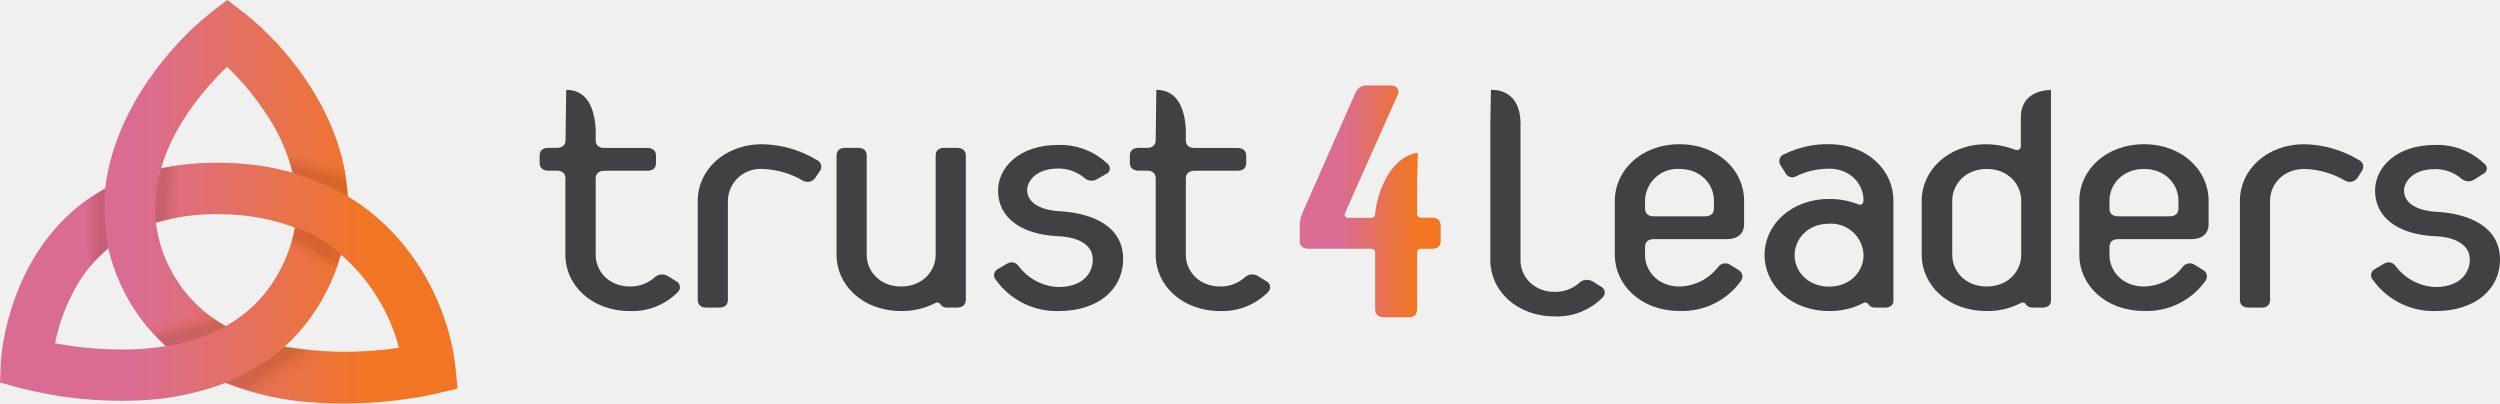
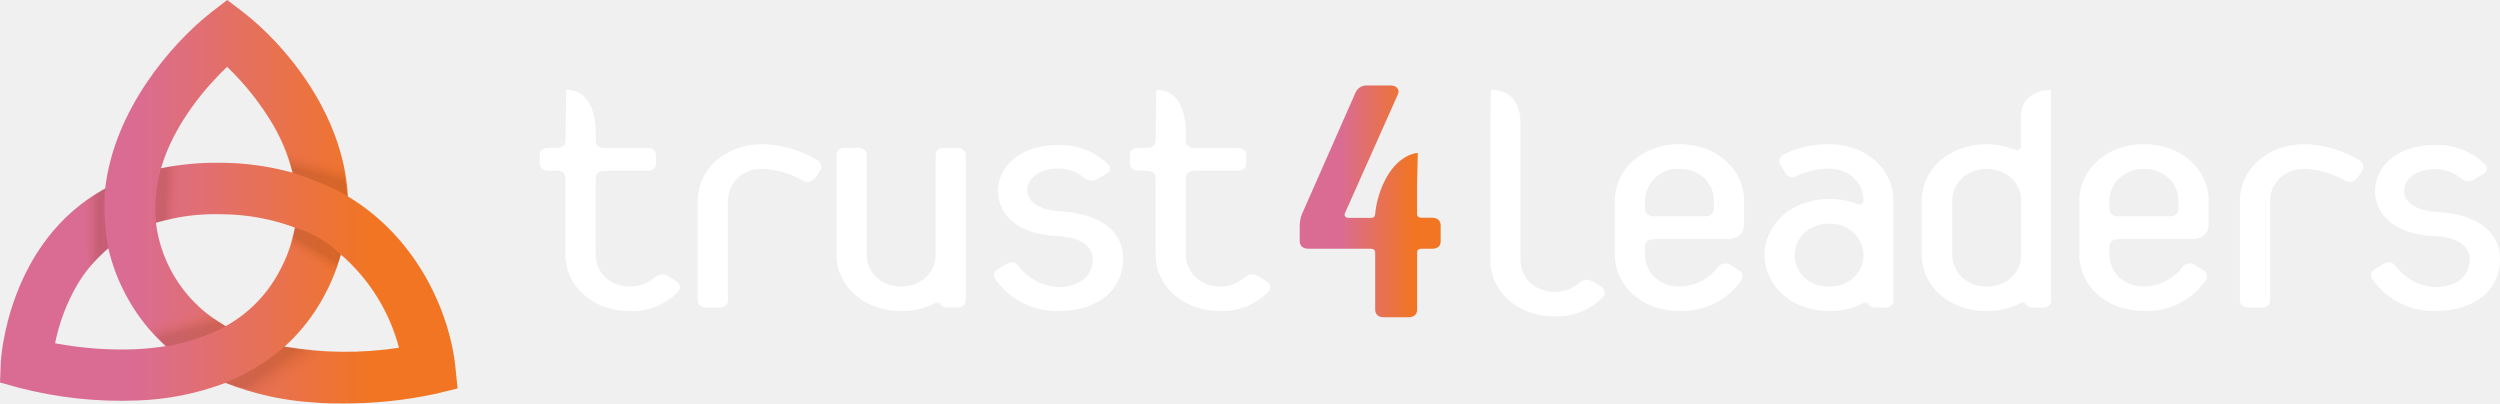
<svg xmlns="http://www.w3.org/2000/svg" xmlns:xlink="http://www.w3.org/1999/xlink" id="Trust4Leaders_Logo_Horizontal" data-name="Trust4Leaders Logo Horizontal" viewBox="0 0 469.37 75.75">
  <defs>
-     <style>.cls-1{fill:url(#linear-gradient);}.cls-2,.cls-3,.cls-4,.cls-5,.cls-6,.cls-7{opacity:0.2;isolation:isolate;}.cls-2{fill:url(#linear-gradient-2);}.cls-3{fill:url(#linear-gradient-3);}.cls-4{fill:url(#linear-gradient-4);}.cls-5{fill:url(#linear-gradient-5);}.cls-6{fill:url(#linear-gradient-6);}.cls-7{fill:url(#linear-gradient-7);}.cls-8{fill:#414042;}.cls-9{fill:url(#linear-gradient-8);}</style>
+     <style>.cls-1{fill:url(#linear-gradient);}.cls-2,.cls-3,.cls-4,.cls-5,.cls-6,.cls-7{opacity:0.2;isolation:isolate;}.cls-2{fill:url(#linear-gradient-2);}.cls-3{fill:url(#linear-gradient-3);}.cls-4{fill:url(#linear-gradient-4);}.cls-5{fill:url(#linear-gradient-5);}.cls-6{fill:url(#linear-gradient-6);}.cls-7{fill:url(#linear-gradient-7);}.cls-8{fill:white;}.cls-9{fill:url(#linear-gradient-8);}</style>
    <linearGradient id="linear-gradient" y1="38.28" x2="85.82" y2="38.28" gradientTransform="matrix(1, 0, 0, -1, 0, 76.16)" gradientUnits="userSpaceOnUse">
      <stop offset="0.29" stop-color="#da6c94" />
      <stop offset="0.81" stop-color="#f17522" />
    </linearGradient>
    <linearGradient id="linear-gradient-2" x1="60.38" y1="31.21" x2="57.44" y2="26.13" gradientTransform="matrix(1, 0, 0, -1, 0, 76.16)" gradientUnits="userSpaceOnUse">
      <stop offset="0.36" stop-color="#772c00" />
      <stop offset="0.81" stop-color="#f26522" stop-opacity="0" />
    </linearGradient>
    <linearGradient id="linear-gradient-3" x1="49.7" y1="9.45" x2="54.49" y2="2.61" gradientTransform="matrix(1, 0, 0, -1, 0, 76.16)" gradientUnits="userSpaceOnUse">
      <stop offset="0.29" stop-color="#772c00" />
      <stop offset="0.81" stop-color="#f26522" stop-opacity="0" />
    </linearGradient>
    <linearGradient id="linear-gradient-4" x1="35.4" y1="12.12" x2="33.81" y2="18.03" xlink:href="#linear-gradient-3" />
    <linearGradient id="linear-gradient-5" x1="58.59" y1="41.1" x2="60.36" y2="47.7" xlink:href="#linear-gradient-2" />
    <linearGradient id="linear-gradient-6" x1="29.27" y1="39.98" x2="35.18" y2="39.67" xlink:href="#linear-gradient-3" />
    <linearGradient id="linear-gradient-7" x1="20.34" y1="33.44" x2="15" y2="33.44" gradientTransform="matrix(1, 0, 0, -1, 0, 76.16)" gradientUnits="userSpaceOnUse">
      <stop offset="0.33" stop-color="#772c00" />
      <stop offset="0.43" stop-color="#843204" stop-opacity="0.89" />
      <stop offset="0.6" stop-color="#a8430d" stop-opacity="0.6" />
      <stop offset="0.84" stop-color="#e15d1d" stop-opacity="0.14" />
      <stop offset="0.9" stop-color="#f26522" stop-opacity="0" />
    </linearGradient>
    <linearGradient id="linear-gradient-8" x1="244.02" y1="38.36" x2="270.48" y2="38.36" xlink:href="#linear-gradient" />
  </defs>
  <g id="Layer_4" data-name="Layer 4">
    <path class="cls-1" d="M64.29,75.75c-1.65,0-3.35,0-5.1-.17a54.67,54.67,0,0,1-16.88-3.69,51.43,51.43,0,0,1-16.49,3.3A76.41,76.41,0,0,1,3.64,72.82L0,71.82.15,68c0-.3,1.18-22.57,19.6-32.61C21.42,20.74,32.09,8.25,39.66,2.31l3-2.31,3,2.29c7.78,6,18.84,19,19.66,34.59,13.77,8.3,19.25,22.9,20.16,31.88l.43,4.17-4.08,1A81.37,81.37,0,0,1,64.29,75.75ZM53.42,65.08a67.37,67.37,0,0,0,21.49.21A34.86,34.86,0,0,0,64,47.79a37.5,37.5,0,0,1-3.18,7.83A35,35,0,0,1,53.42,65.08Zm-43.08-.63a67.46,67.46,0,0,0,15.28,1.11,50.74,50.74,0,0,0,5.5-.57,34.8,34.8,0,0,1-7.25-9.17,35.31,35.31,0,0,1-3.53-9.2,26.57,26.57,0,0,0-5.93,7A35.93,35.93,0,0,0,10.34,64.45ZM29.27,41.82A25.82,25.82,0,0,0,42.38,61.23a25.12,25.12,0,0,0,10-10.15,27.29,27.29,0,0,0,3-8.35,39.78,39.78,0,0,0-13.65-2.5A38.91,38.91,0,0,0,29.27,41.82ZM40.69,30.56h1.17a51.64,51.64,0,0,1,13.08,1.86,34.54,34.54,0,0,0-4.21-9.88,51.28,51.28,0,0,0-8.1-10c-3.69,3.54-9.9,10.48-12.4,19.05A51,51,0,0,1,40.69,30.56Z" />
    <path class="cls-2" d="M55.33,42.7c-.16.88-.89,3.41-1.13,4.29,3.35,2,5.49,2.73,8,5.81.39-1,1.51-4,1.8-5A21.2,21.2,0,0,0,55.33,42.7Z" />
    <path class="cls-3" d="M53.42,65.08c.62.1,6.08.77,6.72.84a54.27,54.27,0,0,1-7.45,8.84c-1.89-.47-8.66-2.23-10.38-2.91A38.84,38.84,0,0,0,53.42,65.08Z" />
    <path class="cls-4" d="M37.87,58.08c-2,1-7.29,1.32-11.26,2,.27.26,4.2,4.64,4.48,4.89h.53s6.6-1.25,10.76-3.73C41.94,61,38.34,58.37,37.87,58.08Z" />
    <path class="cls-5" d="M54.94,32.42S62,34.69,65.23,36.84c0-.34-1-7-1.06-7.3-2.67-1-5.78-.68-10.75-1.76C53.53,28.17,54.85,32.08,54.94,32.42Z" />
    <path class="cls-6" d="M29.27,41.82c.56-.18,5.12-1.1,5.7-1.25-.2-2.93-.42-6.39-.4-9.75-.42.08-3.93.68-4.34.77A28.48,28.48,0,0,0,29.27,41.82Z" />
    <path class="cls-7" d="M16.87,50.08c.56-.56,2.86-3,3.47-3.5a43.58,43.58,0,0,1-.59-11.23c-.73.4-4,2.64-4.68,3.07C14.65,41.21,16.33,45.87,16.87,50.08Z" />
    <path class="cls-8" d="M118.28,58.4c-7.28,0-12.13-4.93-12.13-10.51V33.47c0-.91-.59-1.43-1.62-1.43h-1.59c-1,0-1.62-.52-1.62-1.42V29.19c0-.91.59-1.43,1.62-1.43h1.62c1,0,1.62-.52,1.62-1.43v-.25c0-.91.12-9.21.12-9.21,6.09,0,5.54,8.3,5.54,9.21v.27c0,.91.59,1.43,1.62,1.43h8.09c1,0,1.61.52,1.61,1.43v1.43c0,.9-.58,1.42-1.61,1.42h-8.09c-1,0-1.62.52-1.62,1.43v14.4c0,2.92,2.35,5.9,6.47,5.9a6.83,6.83,0,0,0,4.49-1.62,2.09,2.09,0,0,1,2.72-.26l1.47.91a1.25,1.25,0,0,1,.52,1.69,1.39,1.39,0,0,1-.23.31A12,12,0,0,1,118.28,58.4Z" />
    <path class="cls-8" d="M229.12,58.4c-7.28,0-12.14-4.93-12.14-10.51V33.47c0-.91-.59-1.43-1.61-1.43h-1.62c-1,0-1.62-.52-1.62-1.42V29.19c0-.91.59-1.43,1.62-1.43h1.62c1,0,1.61-.52,1.61-1.43v-.25c0-.91.12-9.21.12-9.21,6.09,0,5.54,8.3,5.54,9.21v.27c0,.91.59,1.43,1.62,1.43h8.09c1,0,1.62.52,1.62,1.43v1.43c0,.9-.59,1.42-1.62,1.42h-8.09c-1,0-1.62.52-1.62,1.43v14.4c0,2.92,2.36,5.9,6.48,5.9a6.8,6.8,0,0,0,4.48-1.62,2.09,2.09,0,0,1,2.72-.26l1.47.91a1.25,1.25,0,0,1,.53,1.69,1.39,1.39,0,0,1-.23.31A12.09,12.09,0,0,1,229.12,58.4Z" />
    <path class="cls-8" d="M153.06,33.41a1.76,1.76,0,0,1-2.28.52,16,16,0,0,0-7.65-2.21,6.09,6.09,0,0,0-6.47,5.91v18.7c0,.9-.59,1.42-1.61,1.42h-2.43c-1,0-1.62-.52-1.62-1.42V37.63c0-5.55,4.86-10.55,12.13-10.55a20.49,20.49,0,0,1,10.3,3,1.35,1.35,0,0,1,.63,1.8l-.12.2Z" />
    <path class="cls-8" d="M179.68,57.75h-1.91a1.37,1.37,0,0,1-1.18-.58.71.71,0,0,0-1-.27h0a13.45,13.45,0,0,1-6.4,1.49c-7.28,0-12.13-4.93-12.13-10.51V29.19c0-.91.59-1.43,1.62-1.43h2.43c1,0,1.61.52,1.61,1.43v18.7c0,2.92,2.36,5.9,6.47,5.9s6.48-3,6.48-5.9V29.19c0-.91.58-1.43,1.61-1.43h2.43c1,0,1.62.52,1.62,1.43V56.33C181.3,57.23,180.71,57.75,179.68,57.75Z" />
    <path class="cls-8" d="M198.72,58.4a14,14,0,0,1-11.78-5.9,1.28,1.28,0,0,1,.14-1.81,1.53,1.53,0,0,1,.3-.19l1.69-1a1.59,1.59,0,0,1,2.13.39,9.8,9.8,0,0,0,7.5,4c4.64,0,6.47-2.66,6.47-5.13,0-4.41-6.47-4.41-6.47-4.41-7.2-.32-11.32-3.64-11.32-8.57,0-4.16,3.75-8.57,11.32-8.57a12.87,12.87,0,0,1,9.2,3.51,1.12,1.12,0,0,1,.27,1.55,1.2,1.2,0,0,1-.5.39l-1.73,1a2,2,0,0,1-2.28-.2,7.55,7.55,0,0,0-4.93-1.82c-4.56,0-5.88,2.67-5.88,4,0,3.83,5.88,4,5.88,4,6.47.33,12.14,2.86,12.14,9C210.86,54.18,206.37,58.4,198.72,58.4Z" />
    <path class="cls-9" d="M268.87,46.7h-2c-.52,0-.81.26-.81.72V58.13c0,.91-.59,1.43-1.62,1.43h-4.63c-1,0-1.62-.52-1.62-1.43V47.42c0-.46-.29-.72-.81-.72H245.64c-1,0-1.62-.52-1.62-1.43V42.48a6,6,0,0,1,.44-2.34l10-22.67a2.24,2.24,0,0,1,2.2-1.43h4.42c1.17,0,1.76.85,1.39,1.63L252.52,40c-.22.52.07.91.74.91h4.11c.52,0,.81-.26.81-.72a17.81,17.81,0,0,1,2.2-7c2.52-4.39,5.81-4.48,5.81-4.48,0,.94-.14,5-.14,5.87v5.58c0,.46.29.72.81.72h2c1,0,1.62.52,1.62,1.43v3C270.49,46.18,269.94,46.7,268.87,46.7Z" />
    <path class="cls-8" d="M291.94,59.41c-7.28,0-12.13-4.93-12.13-10.52V23.08c0-.91.11-6.22.11-6.22,5.49,0,5.55,5.31,5.55,6.22V48.89c0,2.93,2.36,5.91,6.47,5.91a6.83,6.83,0,0,0,4.49-1.62,2.09,2.09,0,0,1,2.72-.26l1.47.91a1.25,1.25,0,0,1,.52,1.69,1.39,1.39,0,0,1-.23.31A12.05,12.05,0,0,1,291.94,59.41Z" />
    <path class="cls-8" d="M324.21,44.9H310.46c-1,0-1.61.52-1.61,1.43v1.56c0,2.92,2.35,5.9,6.47,5.9A9.39,9.39,0,0,0,322.67,50a1.69,1.69,0,0,1,2.21-.26l1.61,1a1.37,1.37,0,0,1,.45,1.88l-.08.12a13.54,13.54,0,0,1-11.54,5.64c-7.28,0-12.14-4.93-12.14-10.51V37.63c0-5.55,4.86-10.55,12.14-10.55s12.13,5,12.13,10.55v4.45C327.45,43.86,326.27,44.9,324.21,44.9Zm-2.42-7.27c0-2.92-2.36-5.91-6.47-5.91a6.09,6.09,0,0,0-6.47,5.91v1.55c0,.91.58,1.43,1.61,1.43h9.71c1,0,1.62-.52,1.62-1.43Z" />
    <path class="cls-8" d="M353.94,57.75H352a1.37,1.37,0,0,1-1.18-.58.71.71,0,0,0-1-.27h0a13.38,13.38,0,0,1-6.39,1.49c-7.28,0-12.14-4.93-12.14-10.51s4.86-10.52,12.14-10.52a14.46,14.46,0,0,1,5.44,1c.59.26,1-.13,1-.78,0-2.92-2.36-5.91-6.47-5.91a14,14,0,0,0-6.13,1.4,1.44,1.44,0,0,1-2-.47l-.09-.18-.95-1.49a1.39,1.39,0,0,1,.55-1.89l.26-.11a18.27,18.27,0,0,1,8.31-1.86c7.28,0,12.13,4.93,12.13,10.52V56.3C355.54,57.23,354.94,57.75,353.94,57.75ZM343.41,42c-4.12,0-6.48,3-6.48,5.91s2.36,5.9,6.48,5.9,6.47-3,6.47-5.9A6.1,6.1,0,0,0,343.41,42Z" />
    <path class="cls-8" d="M383.48,57.75h-1.91a1.37,1.37,0,0,1-1.18-.58.71.71,0,0,0-1-.27h0a13.38,13.38,0,0,1-6.45,1.49c-7.28,0-12.14-4.93-12.14-10.51V37.63c0-5.55,4.89-10.55,12.14-10.55a15.42,15.42,0,0,1,5.29,1c.66.26,1.18-.07,1.18-.59V22.08c0-.91,0-4.95,5.66-5.21V56.33C385.1,57.23,384.51,57.75,383.48,57.75Zm-4-20.12c0-2.92-2.36-5.91-6.47-5.91s-6.48,3-6.48,5.91V47.89c0,2.92,2.36,5.9,6.48,5.9s6.47-3,6.47-5.9Z" />
    <path class="cls-8" d="M411.42,44.9H397.67c-1,0-1.62.52-1.62,1.43v1.56c0,2.92,2.36,5.9,6.48,5.9A9.39,9.39,0,0,0,409.88,50a1.67,1.67,0,0,1,2.2-.26l1.62,1a1.37,1.37,0,0,1,.45,1.88l-.08.12a13.54,13.54,0,0,1-11.54,5.64c-7.29,0-12.14-4.93-12.14-10.51V37.63c0-5.55,4.85-10.55,12.14-10.55s12.13,5,12.13,10.55v4.45C414.66,43.86,413.48,44.9,411.42,44.9ZM409,37.63c0-2.92-2.36-5.91-6.47-5.91s-6.48,3-6.48,5.91v1.55c0,.91.59,1.43,1.62,1.43h9.71c1,0,1.62-.52,1.62-1.43Z" />
    <path class="cls-8" d="M442.6,33.41a1.76,1.76,0,0,1-2.28.52,16,16,0,0,0-7.65-2.21c-4.12,0-6.47,3-6.47,5.91v18.7c0,.9-.59,1.42-1.62,1.42h-2.42c-1,0-1.62-.52-1.62-1.42V37.63c0-5.55,4.85-10.55,12.13-10.55a20.49,20.49,0,0,1,10.27,3,1.35,1.35,0,0,1,.63,1.8l-.12.2Z" />
    <path class="cls-8" d="M457.23,58.4a14,14,0,0,1-11.76-5.9,1.28,1.28,0,0,1,.14-1.81,1.53,1.53,0,0,1,.3-.19l1.69-1a1.59,1.59,0,0,1,2.13.39,9.8,9.8,0,0,0,7.5,4c4.63,0,6.47-2.66,6.47-5.13,0-4.41-6.47-4.41-6.47-4.41-7.2-.32-11.32-3.64-11.32-8.57,0-4.16,3.75-8.57,11.32-8.57a12.84,12.84,0,0,1,9.19,3.51,1.12,1.12,0,0,1,.28,1.55,1.2,1.2,0,0,1-.5.39l-1.76,1.11a2,2,0,0,1-2.28-.2,7.55,7.55,0,0,0-4.93-1.82c-4.56,0-5.88,2.67-5.88,4,0,3.83,5.88,4,5.88,4,6.47.33,12.14,2.86,12.14,9C469.37,54.18,464.88,58.4,457.23,58.4Z" />
  </g>
</svg>
